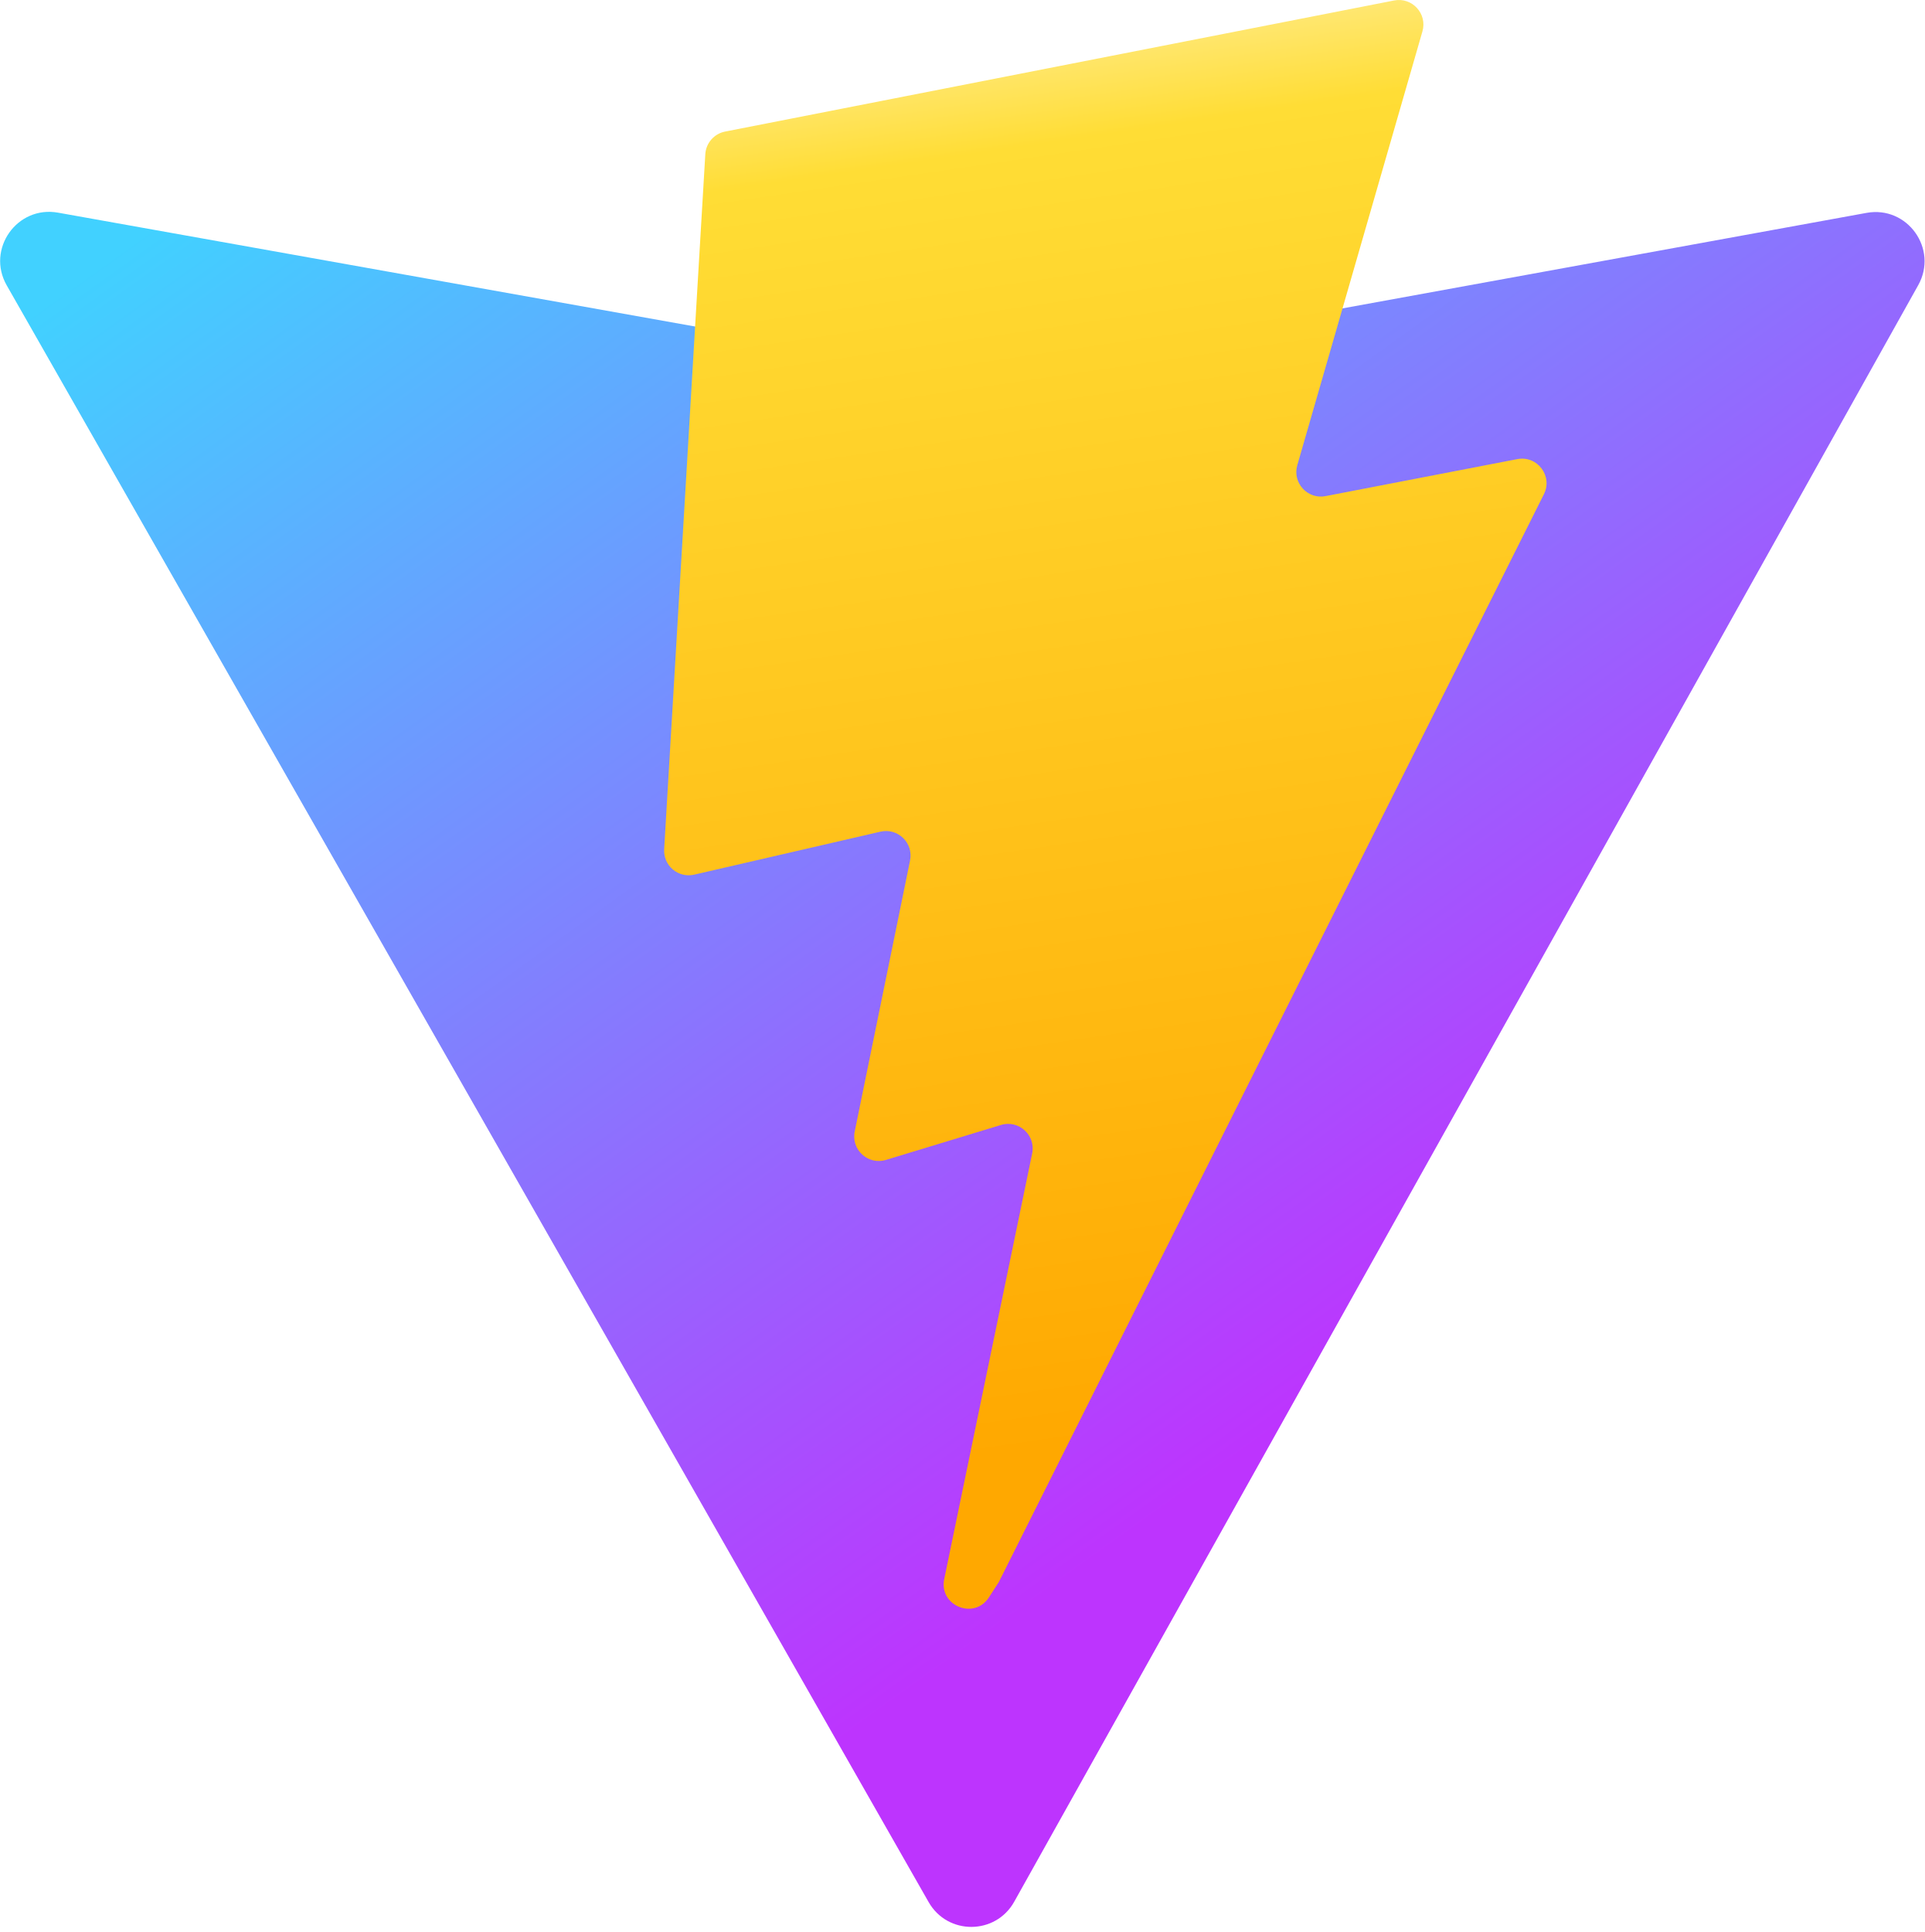
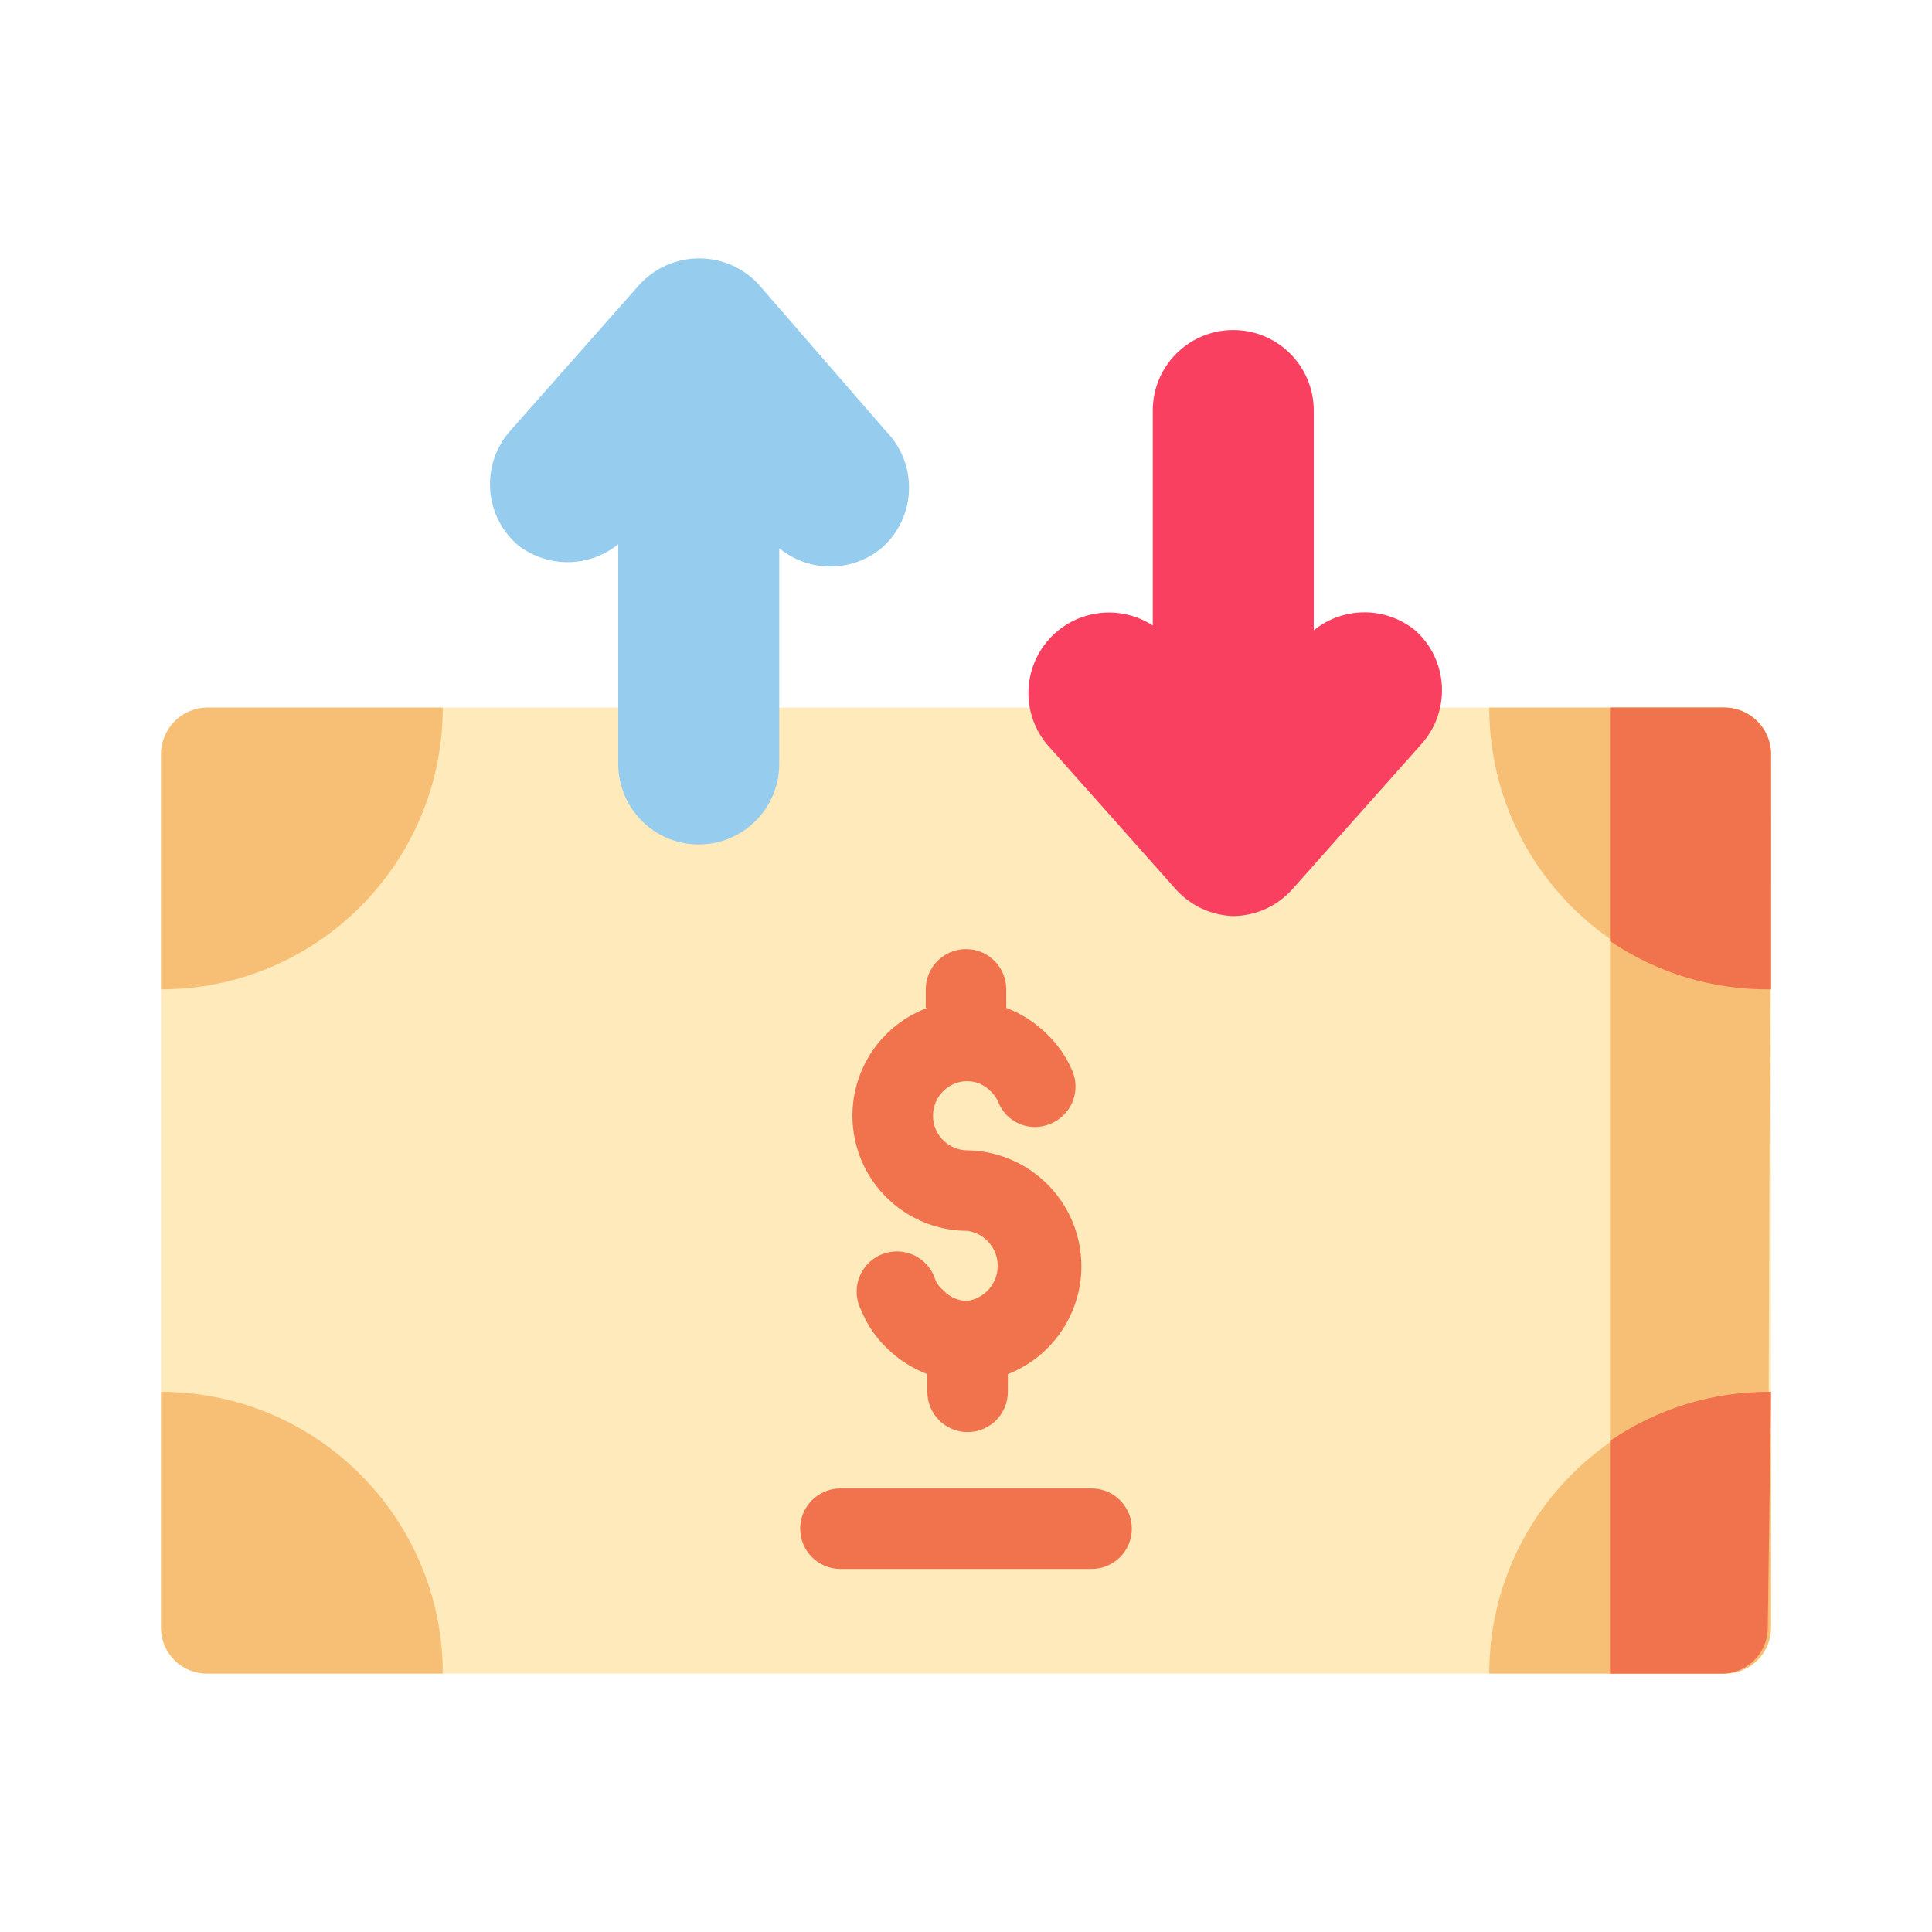
- <svg xmlns="http://www.w3.org/2000/svg" aria-hidden="true" role="img" class="iconify iconify--logos" width="31.88" height="32" preserveAspectRatio="xMidYMid meet" viewBox="0 0 256 257">
+ <svg xmlns="http://www.w3.org/2000/svg" width="800px" height="800px" viewBox="0 0 24 24">
  <defs>
-     <linearGradient id="IconifyId1813088fe1fbc01fb466" x1="-.828%" x2="57.636%" y1="7.652%" y2="78.411%">
-       <stop offset="0%" stop-color="#41D1FF" />
-       <stop offset="100%" stop-color="#BD34FE" />
-     </linearGradient>
-     <linearGradient id="IconifyId1813088fe1fbc01fb467" x1="43.376%" x2="50.316%" y1="2.242%" y2="89.03%">
-       <stop offset="0%" stop-color="#FFEA83" />
-       <stop offset="8.333%" stop-color="#FFDD35" />
-       <stop offset="100%" stop-color="#FFA800" />
-     </linearGradient>
+     <style>.cls-1{fill:#ffeabb;}.cls-2{fill:#f7bf75;}.cls-3{fill:#96ccee;}.cls-4{fill:#f94060;}.cls-5,.cls-6{fill:#f1734d;}.cls-6{fill-rule:evenodd;}</style>
  </defs>
-   <path fill="url(#IconifyId1813088fe1fbc01fb466)" d="M255.153 37.938L134.897 252.976c-2.483 4.44-8.862 4.466-11.382.048L.875 37.958c-2.746-4.814 1.371-10.646 6.827-9.67l120.385 21.517a6.537 6.537 0 0 0 2.322-.004l117.867-21.483c5.438-.991 9.574 4.796 6.877 9.62Z" />
-   <path fill="url(#IconifyId1813088fe1fbc01fb467)" d="M185.432.063L96.44 17.501a3.268 3.268 0 0 0-2.634 3.014l-5.474 92.456a3.268 3.268 0 0 0 3.997 3.378l24.777-5.718c2.318-.535 4.413 1.507 3.936 3.838l-7.361 36.047c-.495 2.426 1.782 4.5 4.151 3.78l15.304-4.649c2.372-.72 4.652 1.36 4.15 3.788l-11.698 56.621c-.732 3.542 3.979 5.473 5.943 2.437l1.313-2.028l72.516-144.72c1.215-2.423-.88-5.186-3.54-4.672l-25.505 4.922c-2.396.462-4.435-1.77-3.759-4.114l16.646-57.705c.677-2.35-1.37-4.583-3.769-4.113Z" />
+   <g id="Inflation">
+     <path class="cls-1" d="M21.43,8.79H2.57a.56.56,0,0,0-.4.17A.58.58,0,0,0,2,9.37V20.22a.57.57,0,0,0,.57.57H21.43a.57.57,0,0,0,.57-.57V9.37A.58.58,0,0,0,21.43,8.79Z" />
+     <path class="cls-2" d="M22,17.29a3.5,3.5,0,0,0-3.5,3.5h2.93a.57.57,0,0,0,.57-.57Z" />
+     <path class="cls-2" d="M2,17.29v2.93a.57.57,0,0,0,.57.57H5.5A3.5,3.5,0,0,0,2,17.29" />
+     <path class="cls-2" d="M18.5,8.79a3.5,3.5,0,0,0,3.5,3.5V9.37a.58.58,0,0,0-.57-.58Z" />
+     <path class="cls-2" d="M2.57,8.79A.58.58,0,0,0,2,9.37v2.92a3.5,3.5,0,0,0,3.5-3.5Z" />
+     <path class="cls-3" d="M8.7,3.21a1,1,0,0,0-.76.33L6.34,5.35a1,1,0,0,0,.08,1.41,1,1,0,0,0,1.26,0V9.49a1,1,0,1,0,2,0V6.81a1,1,0,0,0,1.27,0A1,1,0,0,0,11,5.35L9.43,3.54a1,1,0,0,0-.73-.33" />
+     <path class="cls-4" d="M15.31,11.38a1,1,0,0,0,.75-.34l1.6-1.8a1,1,0,0,0-.08-1.41,1,1,0,0,0-1.26,0V5.1a1,1,0,0,0-2,0V7.77A1,1,0,0,0,13,9.24l1.6,1.8a1,1,0,0,0,.74.34" />
+     <path class="cls-2" d="M22,9.37a.58.58,0,0,0-.57-.58H20v12h1.39a.57.57,0,0,0,.57-.57Z" />
+     <path class="cls-5" d="M20,8.79v2.9a3.47,3.47,0,0,0,2,.6V9.37a.58.58,0,0,0-.57-.58Zm2,8.5a3.47,3.47,0,0,0-2,.61v2.89h1.39a.57.57,0,0,0,.57-.57Z" />
+     <path class="cls-6" d="M10.44,19.49h3.12a.5.5,0,0,0,.5-.5.5.5,0,0,0-.5-.5H10.44a.5.5,0,0,0-.5.5A.5.5,0,0,0,10.44,19.49Z" />
+     <path class="cls-6" d="M11.5,12.52v-.23a.5.5,0,0,1,1,0v.23a1.45,1.45,0,0,1,.51.33,1.39,1.39,0,0,1,.31.45.5.5,0,0,1-.27.66.49.49,0,0,1-.65-.27.38.38,0,0,0-.09-.13.41.41,0,0,0-.29-.13h0a.43.43,0,0,0,0,.86,1.44,1.44,0,0,1,.5,2.78v.22a.5.5,0,0,1-1,0v-.22a1.45,1.45,0,0,1-.51-.33,1.33,1.33,0,0,1-.31-.46.5.5,0,1,1,.92-.38.31.31,0,0,0,.1.13.4.4,0,0,0,.3.13.44.44,0,0,0,0-.87,1.43,1.43,0,0,1-.5-2.77Z" />
+   </g>
</svg>
